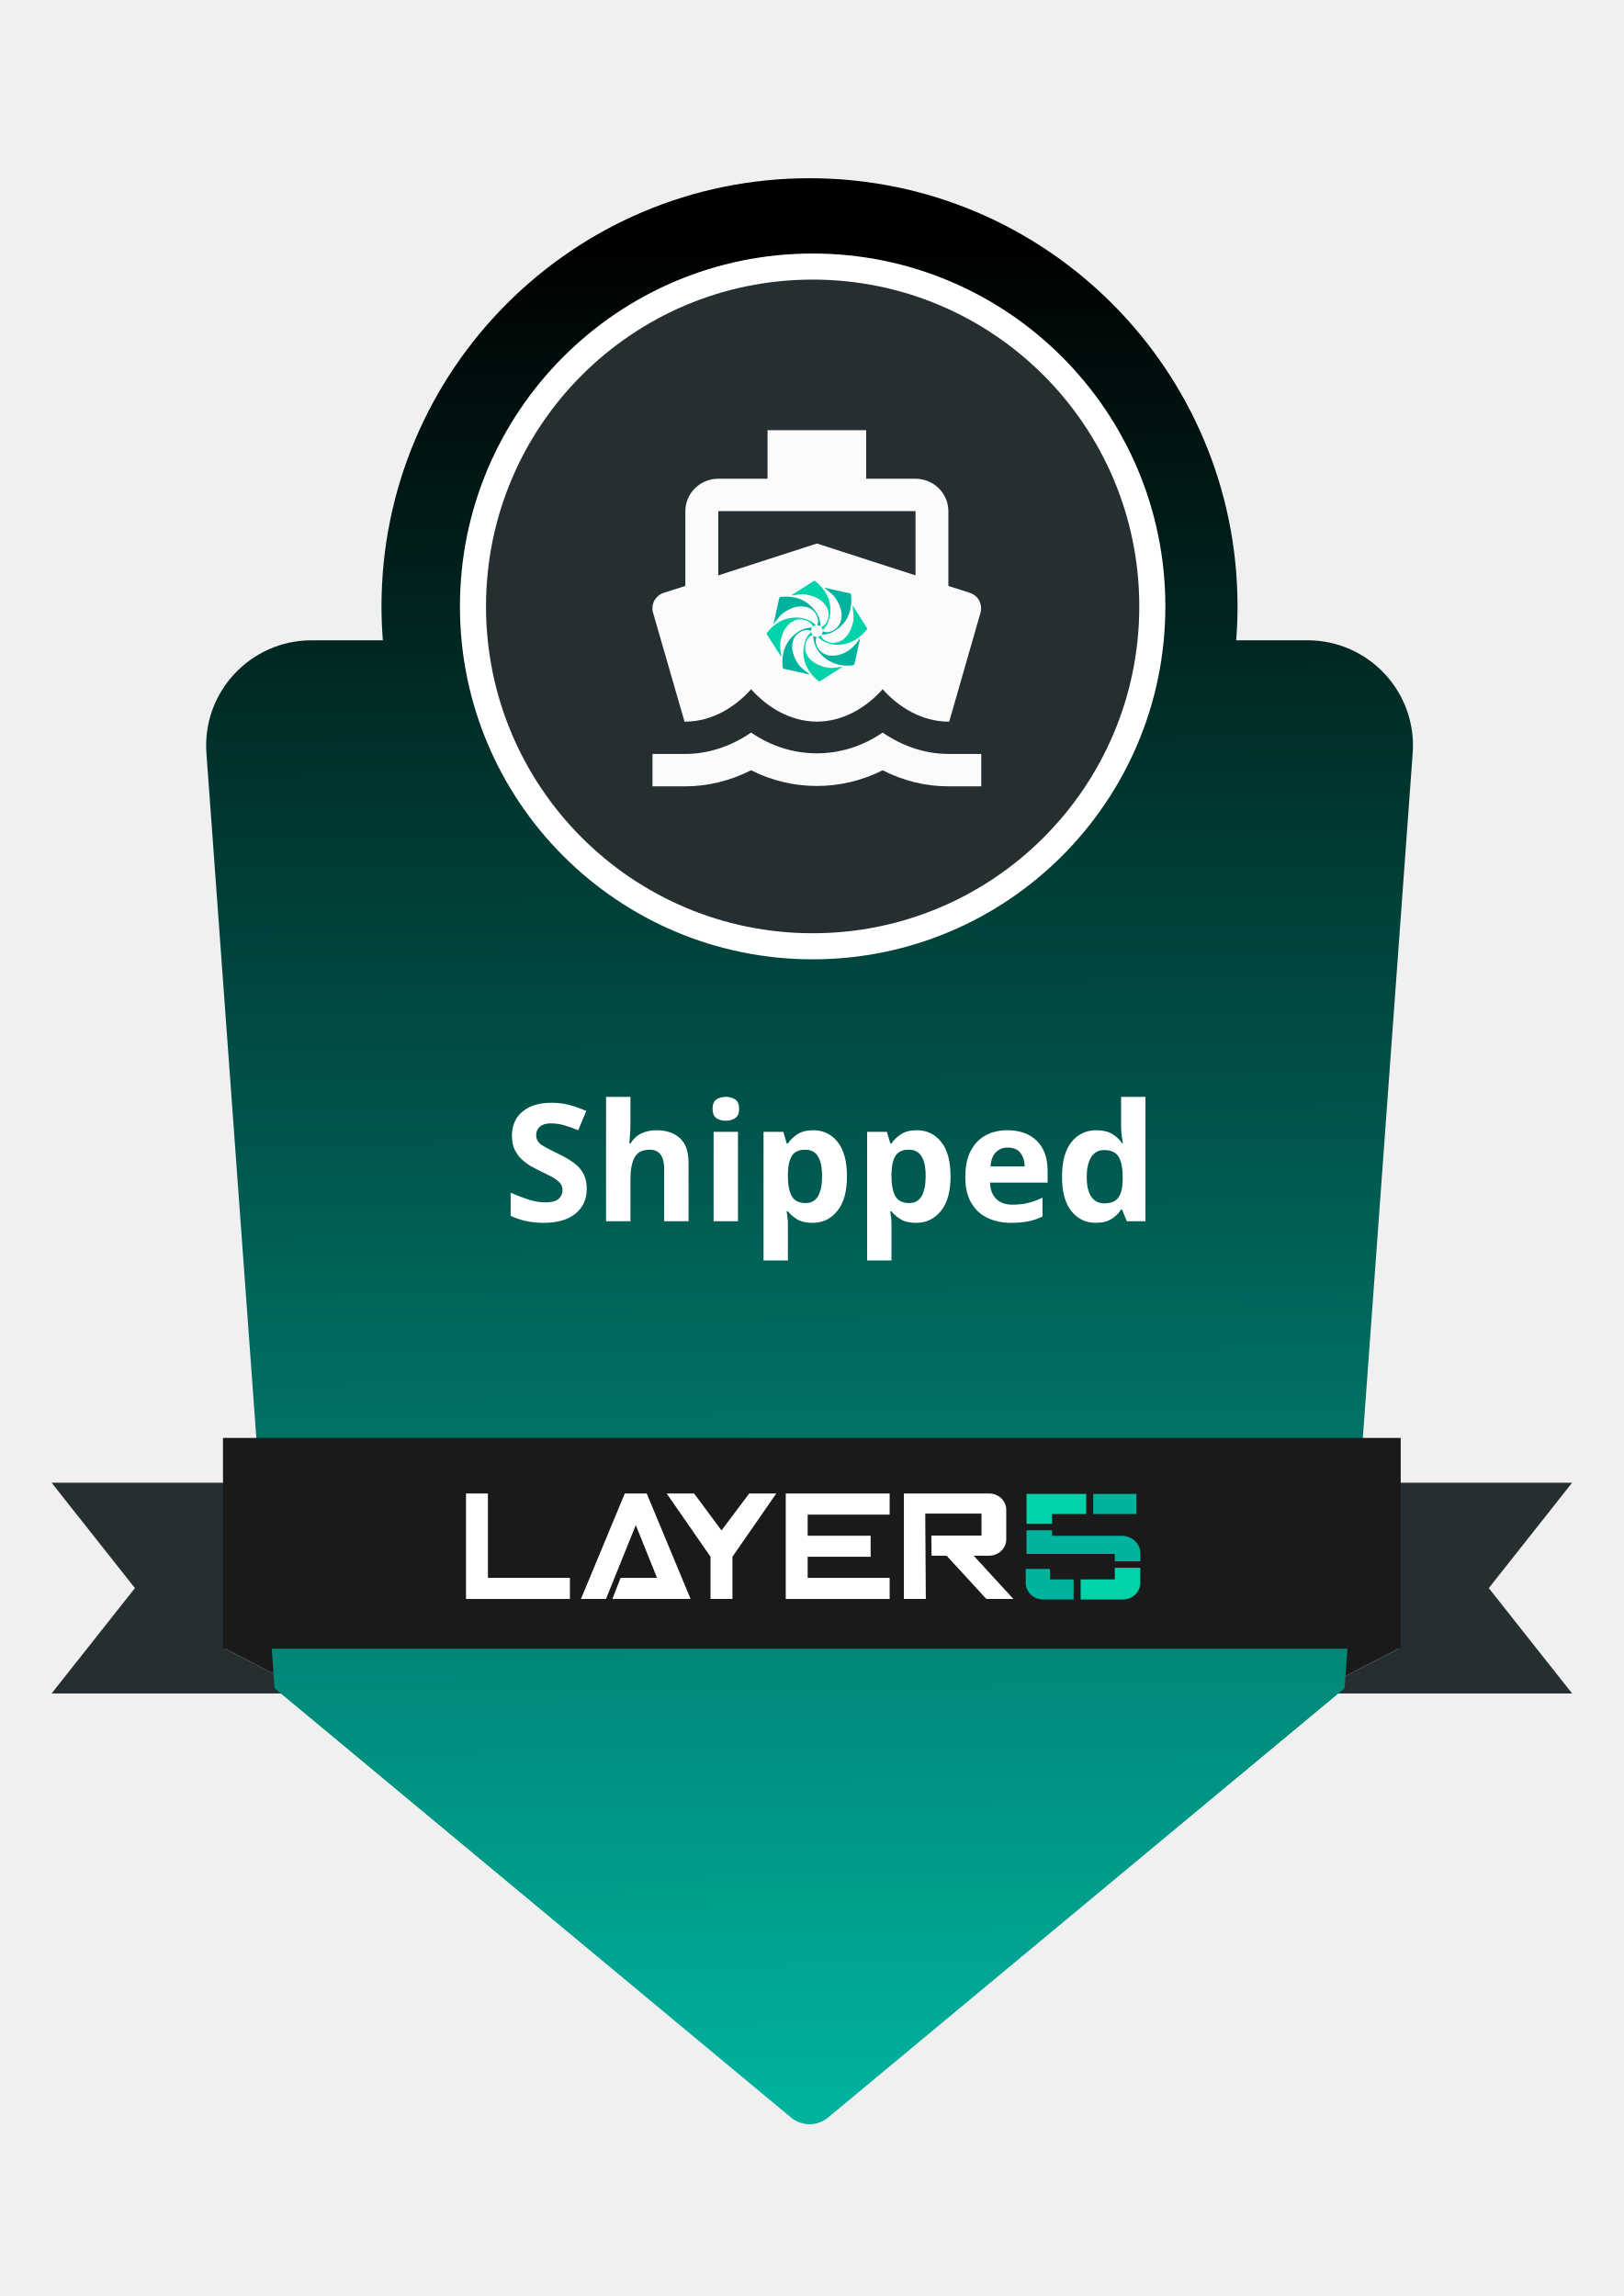
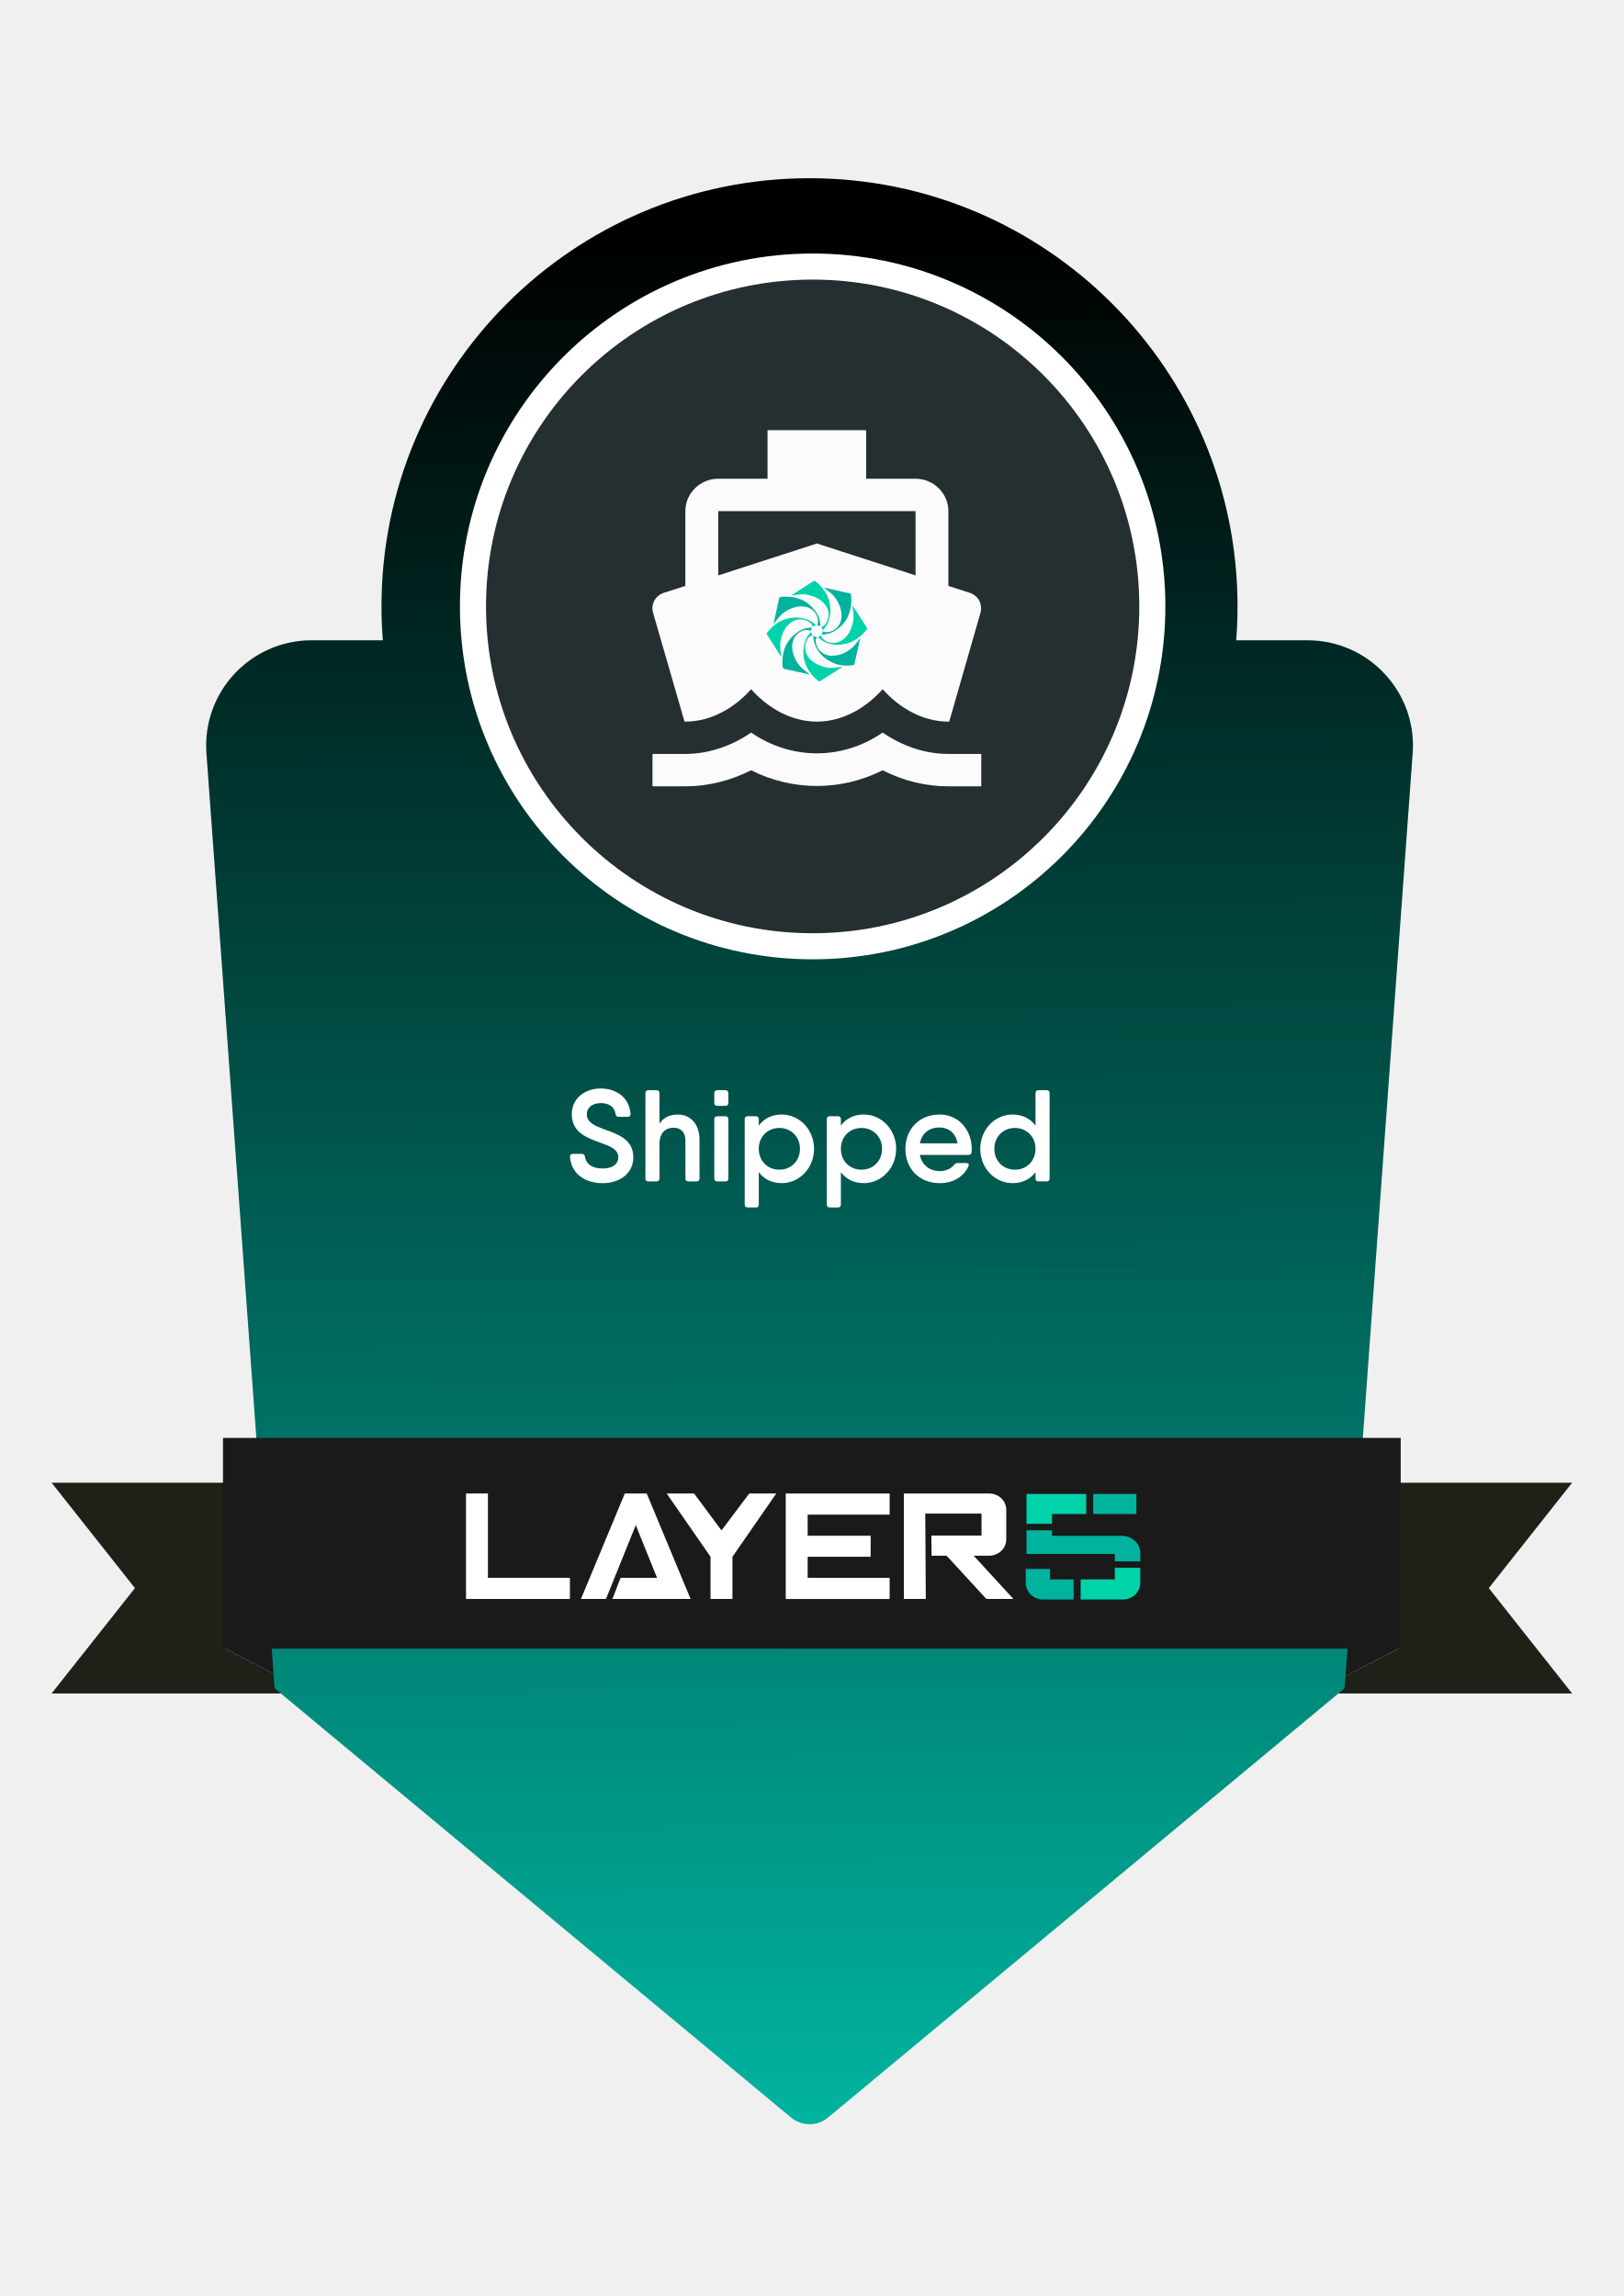
<svg xmlns="http://www.w3.org/2000/svg" id="Layer_1" data-name="Layer 1" viewBox="0 0 595.28 841.89">
  <defs>
    <style>
      .cls-1 {
        fill: #00b39f;
      }

-       .cls-2, .cls-3 {
+       .cls-2 {
        fill: #fff;
      }

-       .cls-4, .cls-5 {
-         fill: #252e31;
+       .cls-3 {
+         clip-path: url(#clippath-1);
+       }
+ 
+       .cls-4 {
+         fill: #00d3a9;
+       }
+ 
+       .cls-5 {
+         fill: #fbfbfb;
      }

      .cls-6 {
-         clip-path: url(#clippath-1);
+         clip-path: url(#clippath);
      }

      .cls-7 {
-         fill: #00d3a9;
+         fill: #a20e30;
      }

      .cls-8 {
-         fill: #fbfbfb;
+         fill: #1e2117;
      }

      .cls-9 {
-         clip-path: url(#clippath);
+         fill: none;
      }

      .cls-10 {
-         fill: #a20e30;
-       }
- 
-       .cls-11 {
-         fill: none;
-       }
- 
-       .cls-5 {
+         fill: #252e31;
        stroke: #fff;
        stroke-width: 9.56px;
      }

-       .cls-12 {
+       .cls-11 {
        fill: #1a1a1a;
      }

-       .cls-13 {
+       .cls-12 {
        fill: url(#linear-gradient);
-       }
- 
-       .cls-3 {
-         font-family: QanelasSoft-SemiBold, 'Qanelas Soft';
-         font-size: 60px;
-         font-weight: 600;
      }
    </style>
    <clipPath id="clippath">
-       <rect class="cls-11" x="18.91" y="65.35" width="557.46" height="713.56" />
+       <rect class="cls-9" x="18.91" y="65.35" width="557.46" height="713.56" />
    </clipPath>
    <linearGradient id="linear-gradient" x1="299.77" y1="776.06" x2="295.68" y2="85.67" gradientUnits="userSpaceOnUse">
      <stop offset="0" stop-color="#00b39f" />
      <stop offset="1" stop-color="#000" />
    </linearGradient>
    <clipPath id="clippath-1">
-       <rect class="cls-11" x="281.06" y="212.96" width="36.84" height="36.84" />
+       <rect class="cls-9" x="281.06" y="212.96" width="36.84" height="36.84" />
    </clipPath>
  </defs>
  <g id="Shipped">
-     <g class="cls-9">
+     <g class="cls-6">
      <g>
-         <path class="cls-12" d="m480.86,604.11v16.88l32.66-16.88h-32.66Z" />
-         <path class="cls-12" d="m114.42,621v-16.88h-32.66l32.66,16.88Z" />
-         <path class="cls-4" d="m576.37,543.68H18.91l30.56,38.64-30.56,38.64h95.51l-32.66-16.85h32.66v-19.02h366.44v19.02h32.66l-32.66,16.85h95.51l-30.56-38.64,30.56-38.64Z" />
-         <path class="cls-13" d="m517.9,276.32l-24.94,342.73-189.33,157.36c-3.92,3.31-9.75,3.31-13.67,0l-189.29-157.36-24.98-342.73c-1.69-22.43,16.06-41.54,38.57-41.54h26.1c-.33-4.11-.5-8.25-.5-12.42,0-86.71,70.28-157.01,156.92-157.01s156.92,70.3,156.92,157.01c0,4.17-.17,8.31-.5,12.42h26.14c22.51,0,40.26,19.11,38.57,41.54Z" />
-         <path class="cls-5" d="m297.93,346.98c68.78,0,124.53-55.81,124.53-124.62s-55.75-124.62-124.53-124.62-124.53,55.81-124.53,124.62,55.75,124.62,124.53,124.62Z" />
-         <path class="cls-8" d="m347.7,276.45c-8.38,0-16.76-2.77-24.11-7.84-14.71,10.16-33.51,10.16-48.22,0-7.35,5.06-15.73,7.84-24.11,7.84h-12.05v11.88h12.05c8.32,0,16.51-2.07,24.11-5.89,15.19,7.68,33.03,7.68,48.22,0,7.59,3.89,15.79,5.89,24.11,5.89h12.05v-11.88h-12.05Zm-96.74-11.85h.3c9.64,0,18.2-5.22,24.11-11.88,5.91,6.66,14.47,11.88,24.11,11.88s18.2-5.22,24.11-11.88c5.91,6.66,14.46,11.88,24.11,11.88h.3l11.39-39.66c.48-1.56.36-3.22-.36-4.65-.72-1.4-2.05-2.48-3.62-2.96l-7.72-2.48v-27.43c0-6.53-5.42-11.88-12.06-11.88h-18.08v-17.81h-36.16v17.81h-18.08c-6.63,0-12.05,5.35-12.05,11.88v27.43l-7.78,2.48c-1.57.48-2.89,1.56-3.62,2.96-.72,1.43-.9,3.09-.36,4.65l11.45,39.66Zm12.36-77.19h72.33v23.57l-36.16-11.69-36.16,11.69v-23.57Z" />
-         <g class="cls-6">
+         <path class="cls-11" d="m480.86,604.11v16.88l32.66-16.88h-32.66Z" />
+         <path class="cls-11" d="m114.42,621v-16.88h-32.66l32.66,16.88Z" />
+         <path class="cls-8" d="m576.37,543.68H18.91l30.56,38.64-30.56,38.64h95.51l-32.66-16.85h32.66v-19.02h366.44v19.02h32.66l-32.66,16.85h95.51l-30.56-38.64,30.56-38.64Z" />
+         <path class="cls-12" d="m517.9,276.32l-24.94,342.73-189.33,157.36c-3.92,3.31-9.75,3.31-13.67,0l-189.29-157.36-24.98-342.73c-1.69-22.43,16.06-41.54,38.57-41.54h26.1c-.33-4.11-.5-8.25-.5-12.42,0-86.71,70.28-157.01,156.92-157.01s156.92,70.3,156.92,157.01c0,4.17-.17,8.31-.5,12.42h26.14c22.51,0,40.26,19.11,38.57,41.54Z" />
+         <path class="cls-10" d="m297.93,346.98c68.78,0,124.53-55.81,124.53-124.62s-55.75-124.62-124.53-124.62-124.53,55.81-124.53,124.62,55.75,124.62,124.53,124.62Z" />
+         <path class="cls-5" d="m347.7,276.45c-8.38,0-16.76-2.77-24.11-7.84-14.71,10.16-33.51,10.16-48.22,0-7.35,5.06-15.73,7.84-24.11,7.84h-12.05v11.88h12.05c8.32,0,16.51-2.07,24.11-5.89,15.19,7.68,33.03,7.68,48.22,0,7.59,3.89,15.79,5.89,24.11,5.89h12.05v-11.88h-12.05Zm-96.74-11.85h.3c9.64,0,18.2-5.22,24.11-11.88,5.91,6.66,14.47,11.88,24.11,11.88s18.2-5.22,24.11-11.88c5.91,6.66,14.46,11.88,24.11,11.88h.3l11.39-39.66c.48-1.56.36-3.22-.36-4.65-.72-1.4-2.05-2.48-3.62-2.96l-7.72-2.48v-27.43c0-6.53-5.42-11.88-12.06-11.88h-18.08v-17.81h-36.16v17.81h-18.08c-6.63,0-12.05,5.35-12.05,11.88v27.43l-7.78,2.48c-1.57.48-2.89,1.56-3.62,2.96-.72,1.43-.9,3.09-.36,4.65l11.45,39.66Zm12.36-77.19h72.33v23.57l-36.16-11.69-36.16,11.69v-23.57Z" />
+         <g class="cls-3">
          <g>
            <path class="cls-1" d="m306.03,218.98c.81,1.02,1.4,2.13,1.85,3.34.58,1.53.85,3.15.52,4.78-.45,2.2-1.73,3.73-3.87,4.46-.83.29-1.69.41-2.55.06-.12-.06-.23-.1-.33-.19-.01.51-.2,1.02-.54,1.4.11-.06.23-.1.35-.13.12,0,.24-.03.36-.03,1.15-.1,2.25-.35,3.29-.83,1.61-.8,2.97-1.88,4.12-3.25.66-.76,1.21-1.62,1.63-2.55.61-1.34.99-2.77,1.15-4.24.15-1.27.11-2.52-.02-3.76-.03-.32-.16-.45-.43-.48-.7-.13-1.4-.29-2.09-.45-1.8-.45-3.61-.8-5.41-1.21-.64-.16-1.28-.29-1.93-.45.47.45.98.83,1.47,1.21.87.7,1.73,1.4,2.43,2.29Z" />
-             <path class="cls-7" d="m286.24,234.59c.55-2.33,1.46-4.46,3.35-6.02,1.71-1.43,3.66-1.88,5.8-1.11,1.08.35,2.01.96,2.5,2.07.05.1.08.19.1.32.34-.35.77-.54,1.23-.61-.03,0-.06-.03-.09-.06-.66-.51-1.28-1.08-2.05-1.5-2.71-1.37-5.56-1.56-8.46-.83-3.07.8-5.45,2.68-7.39,5.13-.22.25-.2.45-.02.73,1.51,2.33,3.01,4.68,4.51,7.07.2.29.4.61.68,1.02.03-.7-.12-1.24-.2-1.82-.21-1.47-.3-2.93.05-4.4Z" />
-             <path class="cls-7" d="m290.86,218.25c1.04-.16,2.1-.29,3.15-.35.96-.03,1.9.16,2.82.38,2.19.57,4.16,1.53,5.6,3.38,1.38,1.72,1.71,3.66.97,5.73-.38,1.08-1.02,1.98-2.11,2.45-.08.03-.16.06-.24.06.33.35.53.8.58,1.27.05-.1.1-.16.17-.22.8-.96,1.52-1.98,1.94-3.15.54-1.56.77-3.22.67-4.87-.08-1.59-.49-3.19-1.2-4.62-1.02-2.07-2.49-3.76-4.28-5.19-.27-.22-.46-.19-.74,0-2.31,1.47-4.63,2.93-6.93,4.43-.36.22-.74.41-1.09.73.23.03.46,0,.69-.03Z" />
+             <path class="cls-4" d="m286.24,234.59c.55-2.33,1.46-4.46,3.35-6.02,1.71-1.43,3.66-1.88,5.8-1.11,1.08.35,2.01.96,2.5,2.07.05.1.08.19.1.32.34-.35.77-.54,1.23-.61-.03,0-.06-.03-.09-.06-.66-.51-1.28-1.08-2.05-1.5-2.71-1.37-5.56-1.56-8.46-.83-3.07.8-5.45,2.68-7.39,5.13-.22.25-.2.45-.02.73,1.51,2.33,3.01,4.68,4.51,7.07.2.29.4.61.68,1.02.03-.7-.12-1.24-.2-1.82-.21-1.47-.3-2.93.05-4.4Z" />
+             <path class="cls-4" d="m290.86,218.25c1.04-.16,2.1-.29,3.15-.35.96-.03,1.9.16,2.82.38,2.19.57,4.16,1.53,5.6,3.38,1.38,1.72,1.71,3.66.97,5.73-.38,1.08-1.02,1.98-2.11,2.45-.08.03-.16.06-.24.06.33.35.53.8.58,1.27.05-.1.1-.16.17-.22.8-.96,1.52-1.98,1.94-3.15.54-1.56.77-3.22.67-4.87-.08-1.59-.49-3.19-1.2-4.62-1.02-2.07-2.49-3.76-4.28-5.19-.27-.22-.46-.19-.74,0-2.31,1.47-4.63,2.93-6.93,4.43-.36.22-.74.41-1.09.73.23.03.46,0,.69-.03Z" />
            <path class="cls-1" d="m284.38,227.81c.91-1.15,1.78-2.33,3-3.19,2.26-1.56,4.7-2.58,7.51-2.17,2.26.29,3.89,1.53,4.71,3.73.35.92.46,1.88.05,2.87-.03.06-.06.13-.1.16.46.03.91.19,1.28.48,0-.03-.02-.06-.02-.1-.02-.13-.02-.26-.03-.35-.07-.96-.23-1.91-.57-2.8-.73-1.91-1.97-3.44-3.5-4.75-2.26-1.94-4.92-2.77-7.85-2.9-.83-.03-1.66-.03-2.49.06-.57.1-.62.1-.74.64-.53,2.45-1.07,4.91-1.61,7.33-.14.64-.28,1.27-.43,2.01.37-.35.56-.7.81-1.02Z" />
-             <path class="cls-7" d="m317.76,230.13c-1.52-2.39-3.02-4.75-4.53-7.1-.2-.32-.36-.67-.7-1.02.1.83.17,1.53.27,2.26.21,1.5.21,2.96-.18,4.43-.62,2.29-1.65,4.33-3.58,5.83-1.06.83-2.29,1.18-3.6,1.21-.92,0-1.8-.25-2.62-.7-.71-.38-1.32-.89-1.68-1.62-.11-.25-.16-.38-.12-.48-.35.35-.8.57-1.29.61.13.1.25.19.36.29.68.54,1.36,1.08,2.15,1.47,2.22,1.08,4.57,1.31,6.95.92,3.6-.57,6.33-2.61,8.57-5.38.2-.25.18-.45,0-.7Z" />
+             <path class="cls-4" d="m317.76,230.13c-1.52-2.39-3.02-4.75-4.53-7.1-.2-.32-.36-.67-.7-1.02.1.83.17,1.53.27,2.26.21,1.5.21,2.96-.18,4.43-.62,2.29-1.65,4.33-3.58,5.83-1.06.83-2.29,1.18-3.6,1.21-.92,0-1.8-.25-2.62-.7-.71-.38-1.32-.89-1.68-1.62-.11-.25-.16-.38-.12-.48-.35.35-.8.57-1.29.61.13.1.25.19.36.29.68.54,1.36,1.08,2.15,1.47,2.22,1.08,4.57,1.31,6.95.92,3.6-.57,6.33-2.61,8.57-5.38.2-.25.18-.45,0-.7Z" />
            <path class="cls-1" d="m312.98,236.95c-2.23,2.23-4.91,3.47-8.13,3.5-2.25,0-4.63-1.5-5.42-3.63-.33-.92-.55-1.82-.21-2.77.09-.25.15-.41.22-.48-.49,0-.96-.19-1.34-.48.04.1.07.22.07.35.07.7.11,1.4.31,2.07,1.11,3.57,3.48,6.02,6.84,7.49,2.15.96,4.43,1.24,6.78.99,1.05-.1,1.05-.06,1.26-.99.58-2.55,1.16-5.1,1.71-7.65.09-.41.26-.83.26-1.4-.13.19-.2.29-.27.38-.65.89-1.31,1.82-2.09,2.61Z" />
            <path class="cls-1" d="m293.3,244.28c-1.02-1.15-1.76-2.48-2.27-3.92-.48-1.37-.77-2.8-.54-4.27.34-2.17,1.42-3.76,3.43-4.65.97-.45,1.99-.64,3.05-.22.12.03.23.06.33.13,0-.45.17-.89.45-1.27-.09.03-.17.03-.26.03-.57.03-1.15.13-1.71.22-1.96.41-3.58,1.43-5,2.8-1.9,1.78-3.13,3.95-3.64,6.53-.31,1.56-.36,3.15-.24,4.71.05.64.3.86.91.96,2.56.54,5.11,1.15,7.66,1.69.43.1.86.25,1.44.29-.42-.32-.74-.57-1.07-.83-.9-.67-1.79-1.37-2.55-2.2Z" />
-             <path class="cls-7" d="m308.58,244.5c-.91.16-1.83.25-2.74.35-.75.06-1.51.1-2.25,0-1.06-.16-2.11-.45-3.1-.86-1.54-.64-2.94-1.5-3.98-2.84-1.25-1.62-1.68-3.44-1.06-5.45.35-1.11.93-2.1,2.06-2.64.2-.1.34-.16.44-.13-.34-.35-.56-.8-.62-1.27-.05.06-.1.16-.16.22-.52.61-1.06,1.24-1.43,1.98-.91,1.78-1.25,3.66-1.2,5.67.03,1.47.33,2.9.89,4.27.98,2.33,2.54,4.24,4.52,5.83.31.22.53.26.88.03,1.99-1.31,4.01-2.55,6.01-3.82.66-.45,1.32-.86,2-1.31-.03-.03-.07-.03-.12-.06-.05,0-.09,0-.14.03Z" />
+             <path class="cls-4" d="m308.58,244.5c-.91.16-1.83.25-2.74.35-.75.06-1.51.1-2.25,0-1.06-.16-2.11-.45-3.1-.86-1.54-.64-2.94-1.5-3.98-2.84-1.25-1.62-1.68-3.44-1.06-5.45.35-1.11.93-2.1,2.06-2.64.2-.1.34-.16.44-.13-.34-.35-.56-.8-.62-1.27-.05.06-.1.16-.16.22-.52.61-1.06,1.24-1.43,1.98-.91,1.78-1.25,3.66-1.2,5.67.03,1.47.33,2.9.89,4.27.98,2.33,2.54,4.24,4.52,5.83.31.22.53.26.88.03,1.99-1.31,4.01-2.55,6.01-3.82.66-.45,1.32-.86,2-1.31-.03-.03-.07-.03-.12-.06-.05,0-.09,0-.14.03Z" />
          </g>
        </g>
-         <path class="cls-10" d="m114.42,585.09v18.99h366.44v-18.99H114.42Z" />
-         <path class="cls-12" d="m513.52,604.53H81.75v-77.28h431.77v77.28Z" />
+         <path class="cls-7" d="m114.42,585.09v18.99h366.44v-18.99H114.42Z" />
+         <path class="cls-11" d="m513.52,604.53H81.75v-77.28h431.77v77.28Z" />
        <path class="cls-2" d="m178.89,547.63h-8.04v38.67h38.09v-7.74h-30.06v-30.93Z" />
        <path class="cls-2" d="m229.06,547.63l-16.07,38.67h9.17l10.93-27.08,7.79,19.34h-13.36l-3,7.74h28.66l-16.08-38.67h-8.03Z" />
        <path class="cls-2" d="m264.51,561.17l-10.04-13.54h-10.05l16.07,23.19v15.48h8.04v-15.48l16.07-23.19h-9.92l-10.17,13.54Z" />
        <path class="cls-2" d="m288.07,553.72v32.59h38.09v-7.74h-30.06v-7.74h23.09v-7.71h-23.09v-7.74h30.06v-7.74h-38.09v6.08Z" />
        <path class="cls-2" d="m339.22,554.99h20.62v8.06h-18.39l.08,7.39h5.51l14.57,15.86h9.92l-14.57-15.86h5.71c.82,0,1.63-.16,2.39-.48.76-.29,1.45-.73,2.03-1.31.58-.54,1.04-1.21,1.35-1.94.31-.73.47-1.5.47-2.29v-10.8c0-1.59-.66-3.12-1.83-4.24-1.17-1.11-2.76-1.75-4.42-1.75h-31.28v38.67h8.04l-.21-31.31Z" />
        <path class="cls-1" d="m416.62,547.79h-15.83v7.36h15.83v-7.36Z" />
        <path class="cls-1" d="m418.06,572.51v-3.03c0-3.5-3.06-6.34-6.86-6.34h-25.51v-2.01h-9.35v8.66h32.37v2.71h9.35Z" />
-         <path class="cls-7" d="m385.69,558.75v-3.6h12.52v-7.36h-21.87v10.96h9.35Z" />
-         <path class="cls-7" d="m408.71,574.87v4.27h-12.52v7.36h15.43c1.67,0,3.29-.61,4.49-1.72,1.2-1.12,1.9-2.64,1.93-4.27v-5.64h-9.33Z" />
+         <path class="cls-4" d="m385.69,558.75v-3.6h12.52v-7.36h-21.87v10.96h9.35Z" />
+         <path class="cls-4" d="m408.71,574.87v4.27h-12.52v7.36h15.43c1.67,0,3.29-.61,4.49-1.72,1.2-1.12,1.9-2.64,1.93-4.27v-5.64h-9.33Z" />
        <path class="cls-1" d="m384.95,575.28v3.85h8.66v7.36h-11.14c-1.67.03-3.29-.61-4.49-1.72-1.2-1.12-1.9-2.64-1.93-4.27v-5.22h8.9Z" />
-         <text class="cls-3" transform="translate(184.45 447.79)">
-           <tspan x="0" y="0">Shipped</tspan>
-         </text>
+         <path class="cls-2" d="m220.96,433.85c-6.16,0-11.47-3.19-11.99-9.62-.05-.73.33-1.12,1.05-1.12h3.34c.67,0,1,.35,1.1,1.05.43,2.84,2.82,4.3,6.5,4.3s5.73-1.66,5.73-4.14c0-2.84-2.96-4.01-6.4-5.26-4.87-1.78-10.66-3.63-10.66-10.51,0-6.12,5.16-9.43,10.61-9.43s10.42,3.06,10.94,9.27c.05.73-.33,1.12-1.05,1.12h-3.34c-.67,0-1-.35-1.1-1.02-.43-2.68-2.48-4.01-5.45-4.01s-5.11,1.59-5.11,4.08c0,2.9,2.63,4.11,6.02,5.38,4.92,1.82,11.04,3.6,11.04,10.38,0,6.12-5.21,9.52-11.23,9.52Zm27.61-25.17c4.44,0,7.88,3.41,7.88,9.14v14.33c0,.67-.38,1.05-1.05,1.05h-3.01c-.72,0-1.1-.38-1.1-1.05v-14.02c0-3.09-1.86-4.62-4.35-4.62-2.72,0-5.16,1.62-5.16,5.96v12.68c0,.67-.38,1.05-1.05,1.05h-3.01c-.72,0-1.1-.38-1.1-1.05v-31.31c0-.7.38-1.08,1.1-1.08h3.01c.67,0,1.05.38,1.05,1.08v11.18c1.53-2.33,3.87-3.34,6.79-3.34Zm14.4-3.19c-.72,0-1.1-.38-1.1-1.05v-3.6c0-.7.38-1.08,1.1-1.08h3.01c.67,0,1.05.38,1.05,1.08v3.6c0,.67-.38,1.05-1.05,1.05h-3.01Zm0,27.71c-.72,0-1.1-.38-1.1-1.05v-21.76c0-.7.38-1.08,1.1-1.08h3.01c.67,0,1.05.38,1.05,1.08v21.76c0,.67-.38,1.05-1.05,1.05h-3.01Zm23.62-24.53c6.5,0,11.85,5.51,11.85,12.58s-5.35,12.58-11.85,12.58c-3.77,0-6.59-1.56-8.41-4.05v11.91c0,.67-.38,1.05-1.05,1.05h-3.01c-.72,0-1.1-.38-1.1-1.05v-31.31c0-.7.38-1.08,1.1-1.08h3.01c.67,0,1.05.38,1.05,1.08v2.36c1.82-2.48,4.63-4.08,8.41-4.08Zm-.86,20.23c4.3,0,7.55-3.22,7.55-7.65s-3.25-7.65-7.55-7.65-7.55,3.19-7.55,7.65,3.25,7.65,7.55,7.65Zm30.96-20.23c6.5,0,11.85,5.51,11.85,12.58s-5.35,12.58-11.85,12.58c-3.77,0-6.59-1.56-8.41-4.05v11.91c0,.67-.38,1.05-1.05,1.05h-3.01c-.72,0-1.1-.38-1.1-1.05v-31.31c0-.7.38-1.08,1.1-1.08h3.01c.67,0,1.05.38,1.05,1.08v2.36c1.82-2.48,4.63-4.08,8.41-4.08Zm-.86,20.23c4.3,0,7.55-3.22,7.55-7.65s-3.25-7.65-7.55-7.65-7.55,3.19-7.55,7.65,3.25,7.65,7.55,7.65Zm28.62-20.23c7.12,0,11.8,5.73,11.8,12.61,0,.45,0,.83-.05,1.21-.05.67-.48.99-1.15.99h-17.82c.81,3.92,3.73,5.93,7.36,5.93,2.29,0,4.16-.96,5.21-2.29.38-.41.72-.67,1.29-.67h3.06c.81,0,1.24.48.91,1.15-1.72,3.89-5.64,6.24-10.51,6.24-7.64,0-12.61-5.42-12.61-12.58s5.02-12.58,12.52-12.58Zm-7.21,10.58h13.81c-.67-4.08-3.58-5.83-6.64-5.83-3.87,0-6.45,2.23-7.17,5.83Zm46.46-19.5c.72,0,1.1.38,1.1,1.08v31.31c0,.67-.38,1.05-1.1,1.05h-3.01c-.67,0-1.05-.38-1.05-1.05v-2.36c-1.82,2.48-4.63,4.05-8.41,4.05-6.5,0-11.85-5.48-11.85-12.58s5.35-12.58,11.85-12.58c3.77,0,6.59,1.59,8.41,4.08v-11.91c0-.7.38-1.08,1.05-1.08h3.01Zm-11.61,29.15c4.3,0,7.55-3.22,7.55-7.65s-3.25-7.65-7.55-7.65-7.55,3.19-7.55,7.65,3.25,7.65,7.55,7.65Z" />
      </g>
    </g>
  </g>
</svg>
